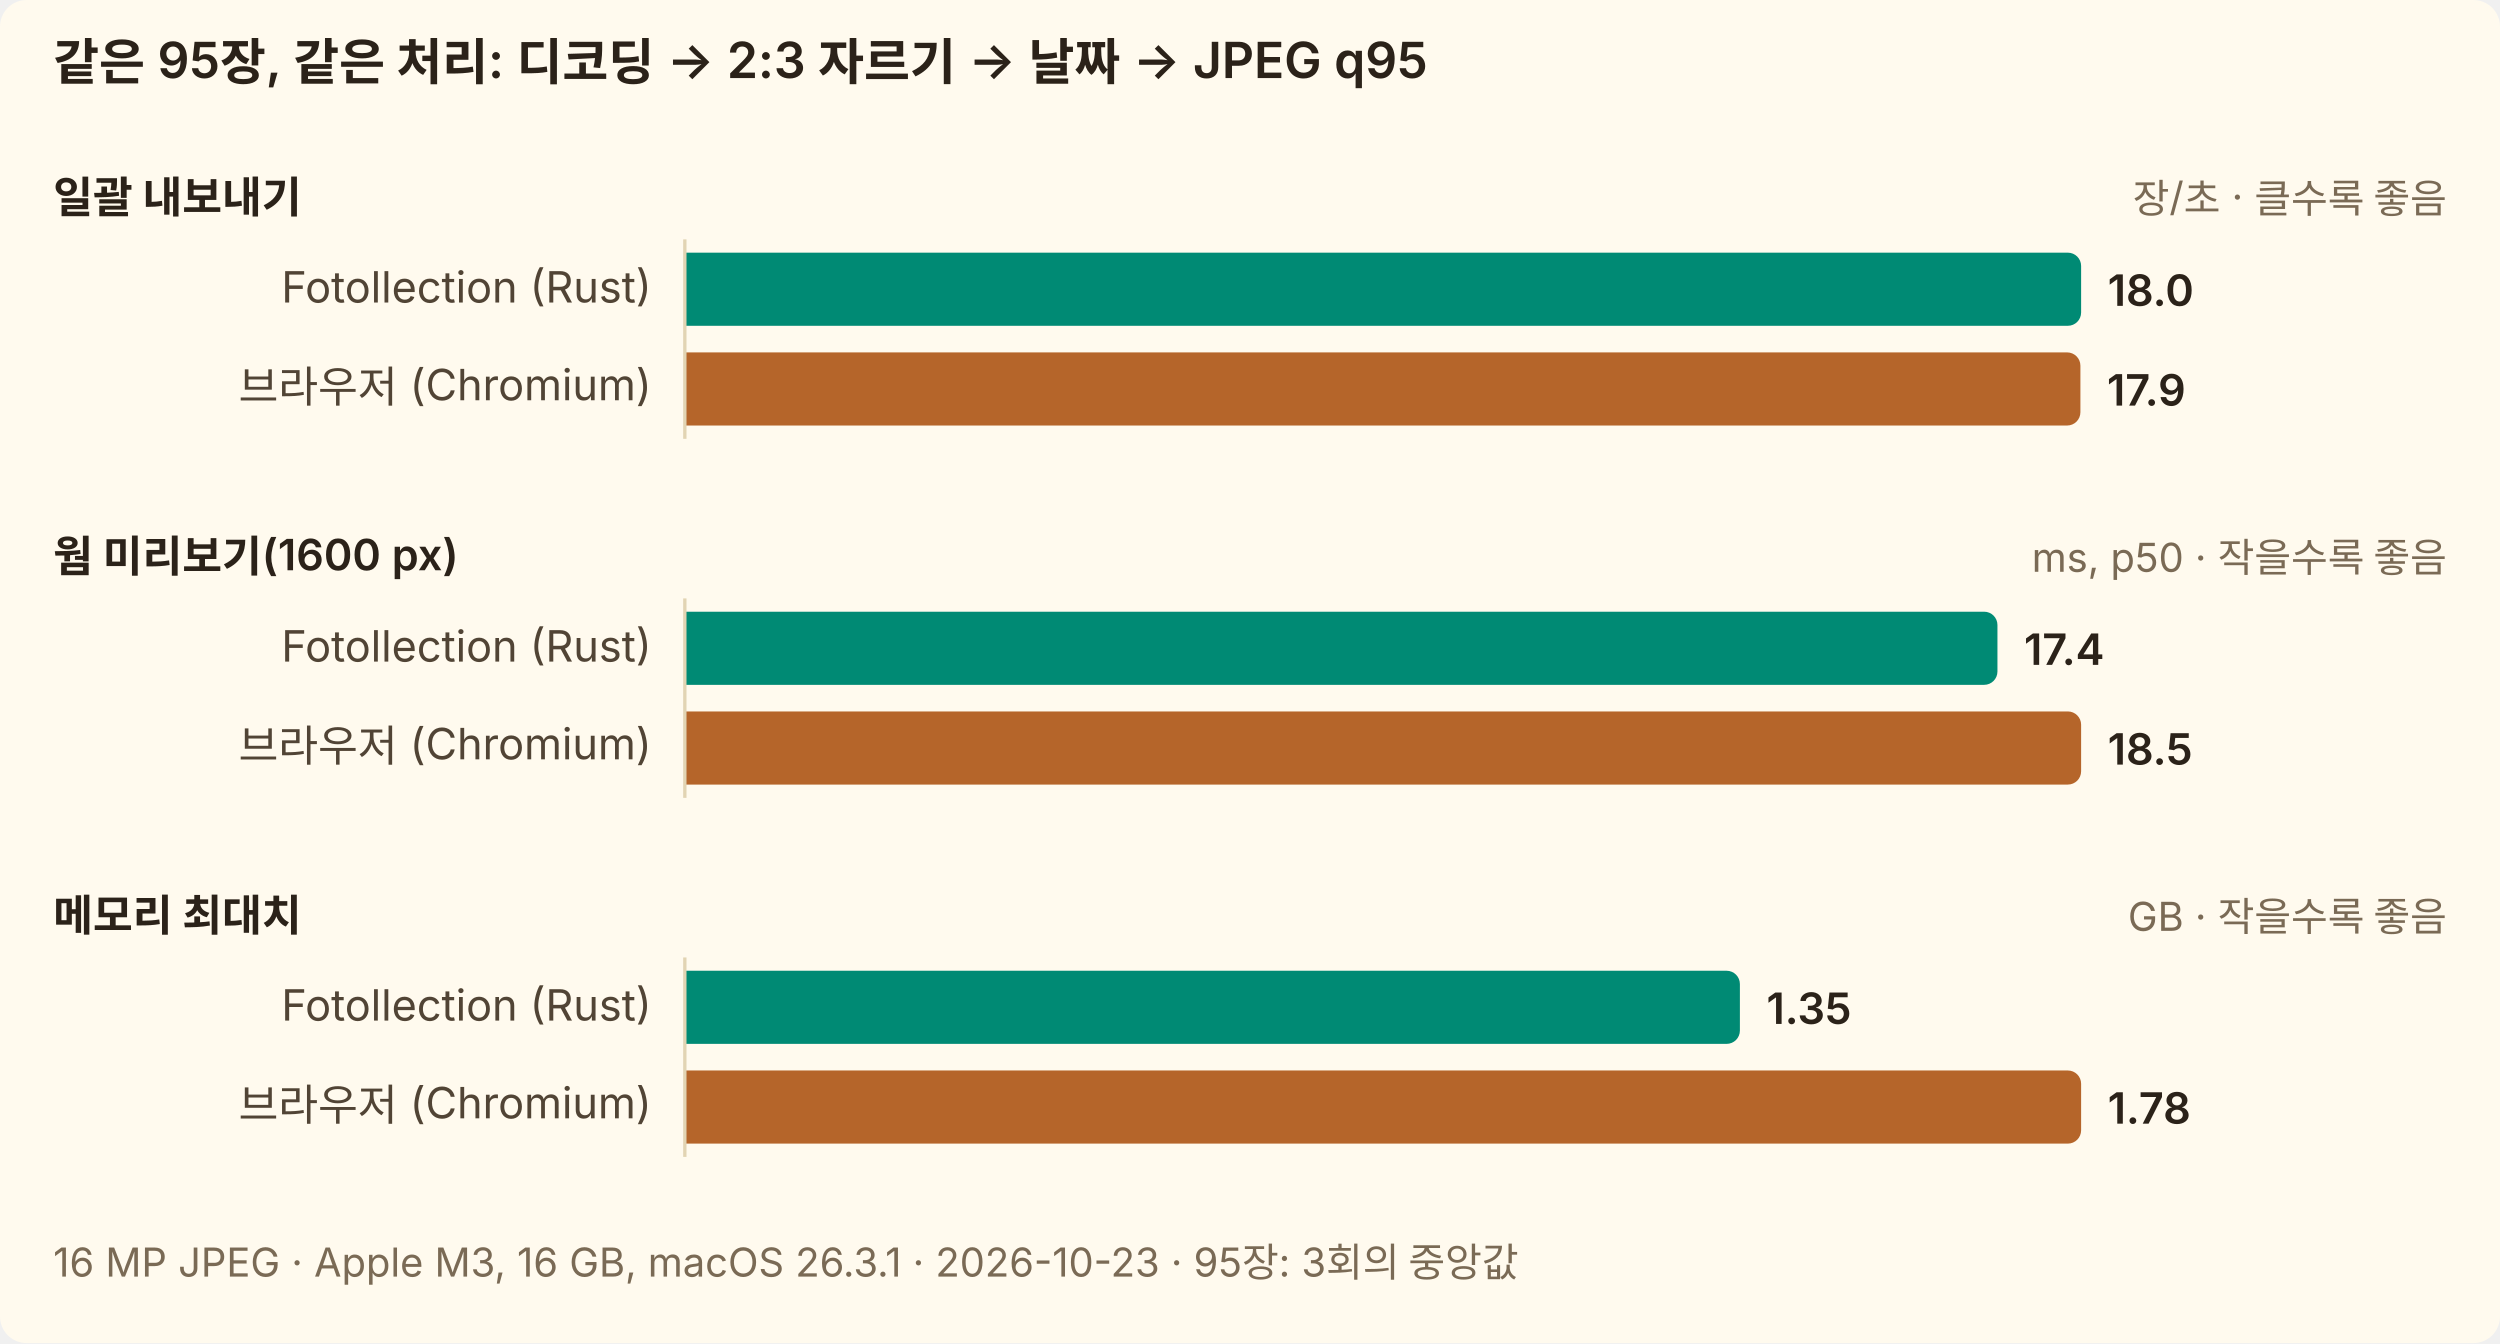
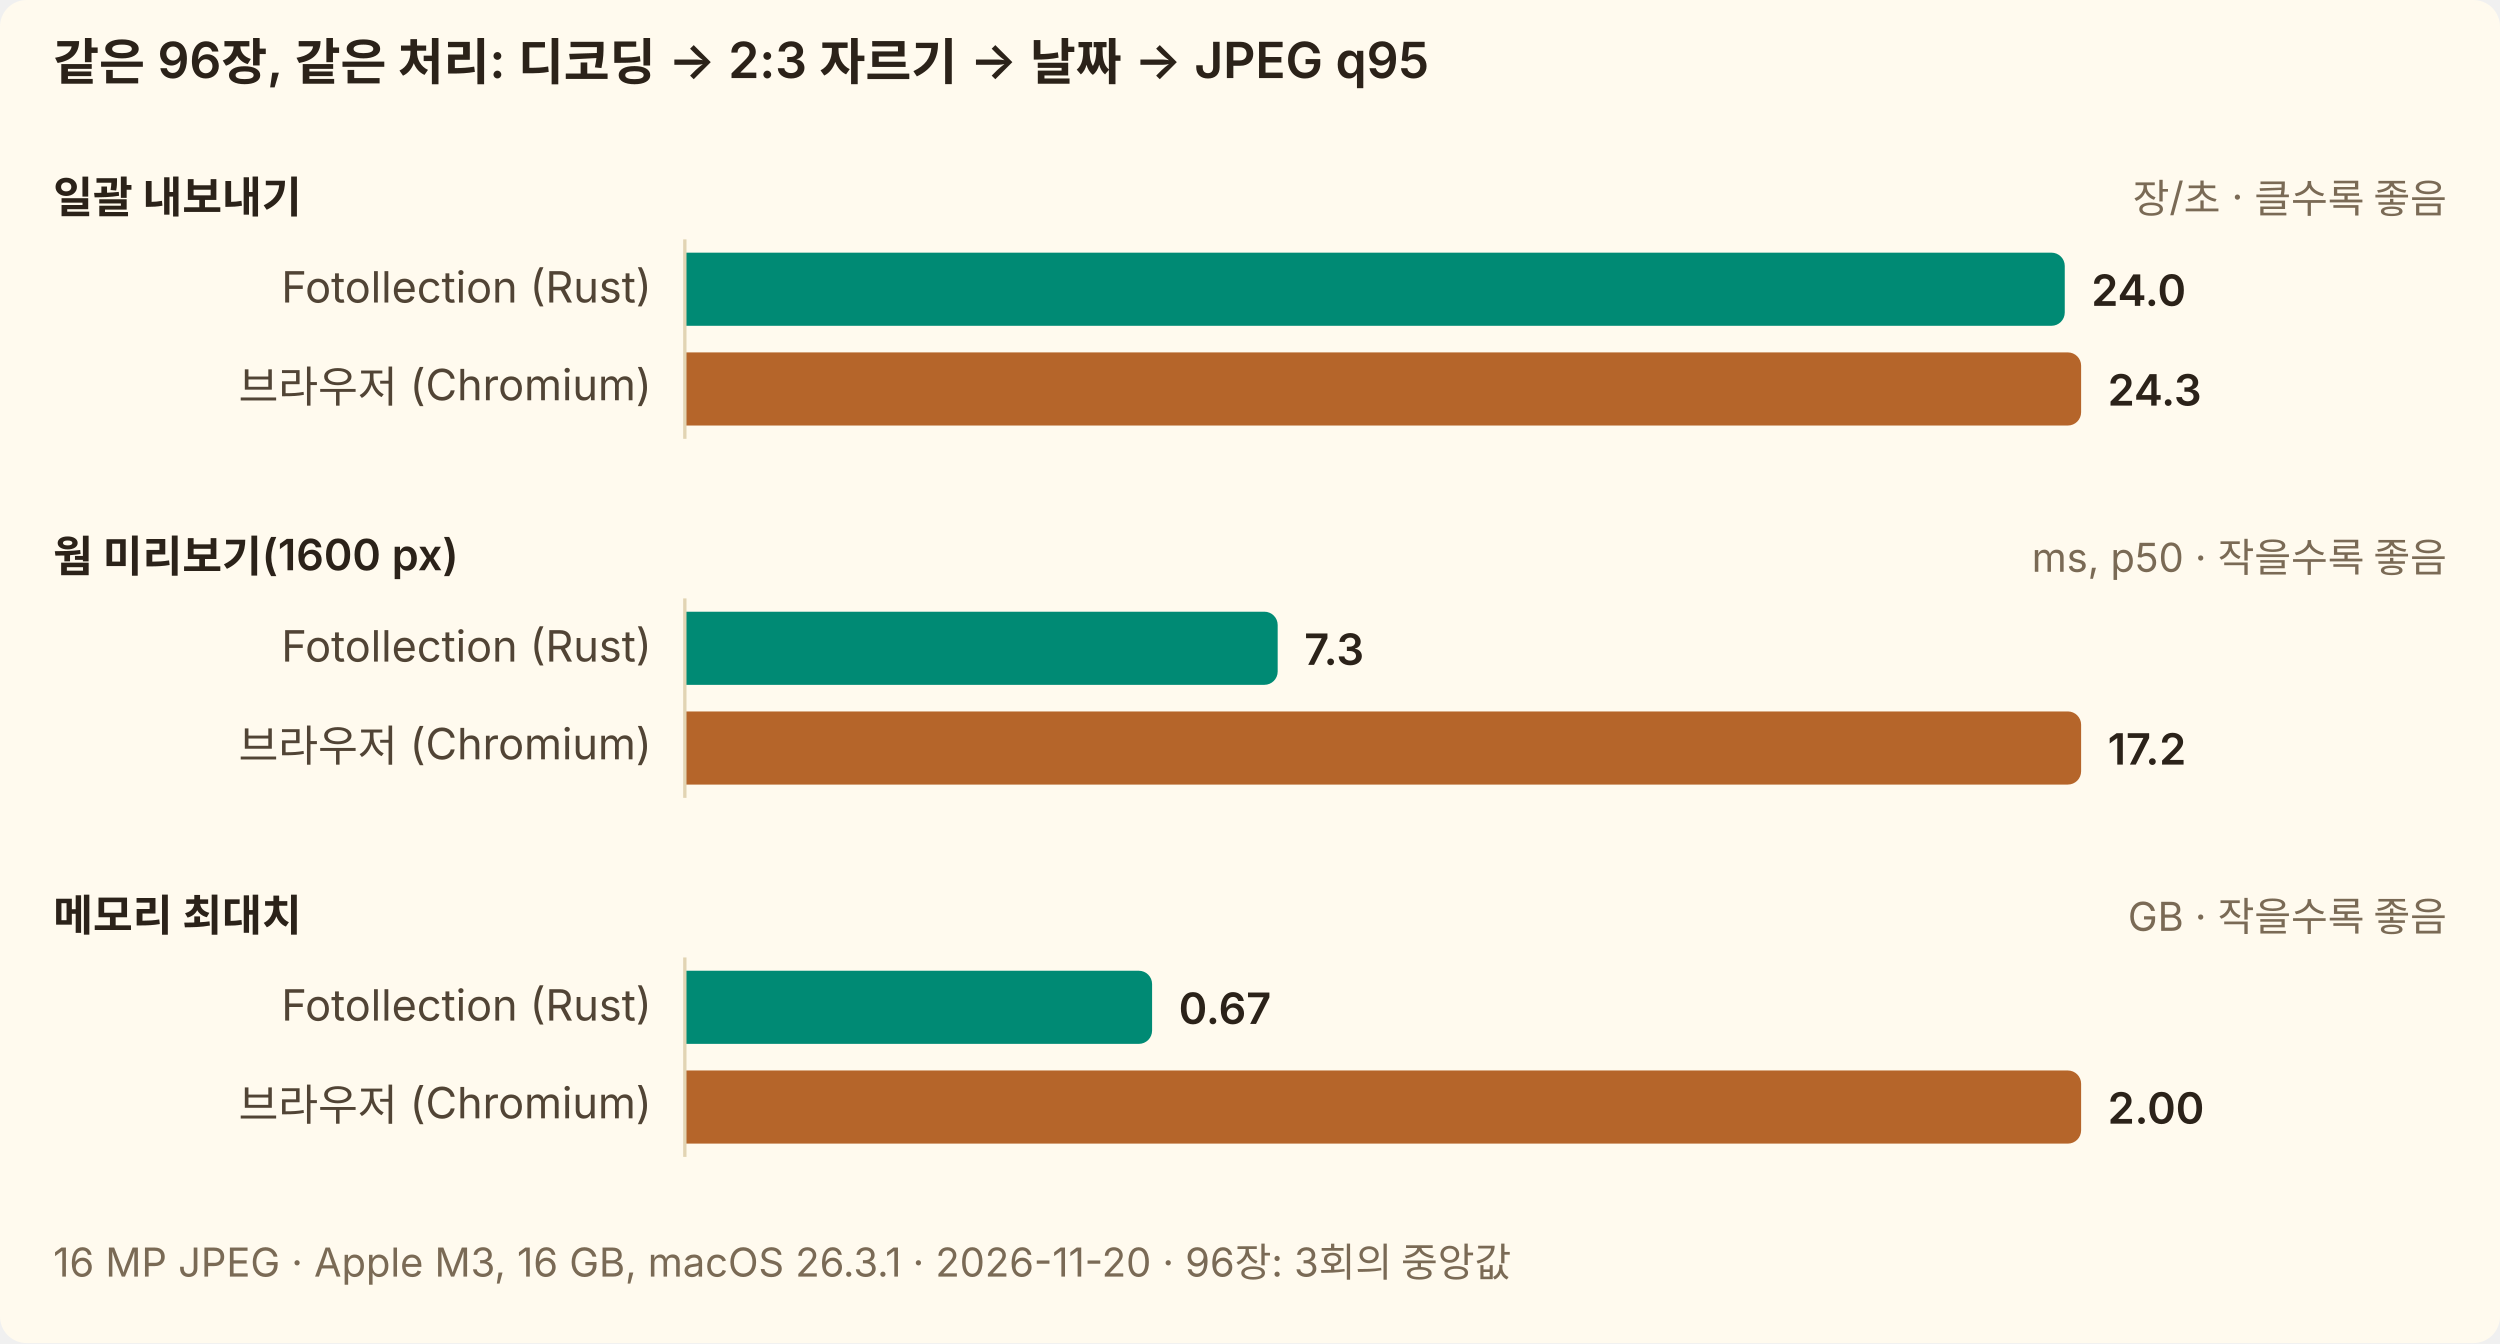
<svg xmlns="http://www.w3.org/2000/svg" viewBox="-16 -16 752 404" width="752" height="404" role="img" aria-labelledby="t d">
  <style>
  .bg{fill:#fffaee} .t1{fill:#2b2219;font:600 13px system-ui,-apple-system,Segoe UI,sans-serif}
  .t2{fill:#514435;font:13px system-ui,-apple-system,Segoe UI,sans-serif}
  .t3{fill:#7a6a55;font:12px system-ui,-apple-system,Segoe UI,sans-serif}
  .h{font-size:15px} .num{font-variant-numeric:tabular-nums} .axis{stroke:#e2d4b3;stroke-width:1}
  .ref{stroke:#514435;stroke-width:1.5;stroke-dasharray:4 3} .refw{stroke:#b5652a;stroke-width:1.5;stroke-dasharray:4 3}
  .s1{fill:#008a74} .old{fill-opacity:.45} .s2{fill:#b5652a} .s3{fill:#1baf7a} .s4{fill:#eda100} .s5{fill:#e87ba4} .gap{stroke:#fffaee;stroke-width:2}
  .in{fill:#fff} .ln{fill:none;stroke:#008a74;stroke-width:2;stroke-linejoin:round} .band{fill:#e2d4b3;fill-opacity:.35}
  @media (prefers-color-scheme: dark){
    .bg{fill:#262019} .t1{fill:#f3ead6} .t2{fill:#d8cab0} .t3{fill:#a8977c} .axis{stroke:#3b3127}
    .ref{stroke:#d8cab0} .refw{stroke:#cc7f3e}
    .s1{fill:#21a593} .s2{fill:#cc7f3e} .s3{fill:#199e70} .s4{fill:#c98500} .s5{fill:#d55181} .gap{stroke:#262019}
    .ln{stroke:#21a593} .band{fill:#3b3127}
  }
</style>
  <rect class="bg" x="-16" y="-16" width="752" height="404" rx="8" />
-   <text class="t1 h" x="0" y="8">같은 95장, 같은 처리: 디코딩 → 2:3 자르기 → 날짜 → JPEG q95</text>
+   <text class="t1 h" x="0" y="8">같은 96장, 같은 처리: 디코딩 → 2:3 자르기 → 날짜 → JPEG q95</text>
  <text class="t1" x="0" y="48">일괄 내보내기</text>
  <text class="t3" x="720" y="48" text-anchor="end">장/초 · 클수록 좋음</text>
  <text class="t2" x="180" y="75" text-anchor="end">Fotollection (Rust)</text>
-   <path class="s1" d="M190 60h416a4 4 0 0 1 4 4v14a4 4 0 0 1 -4 4h-416z" />
-   <text class="t1 num" x="618" y="76">18.0</text>
+   <path class="s1" d="M190 60h411.08a4 4 0 0 1 4 4v14a4 4 0 0 1 -4 4h-411.08z" />
+   <text class="t1 num" x="613.08" y="76">24.0</text>
  <text class="t2" x="180" y="105" text-anchor="end">브라우저 (Chromium)</text>
-   <path class="s2" d="M190 90h415.786a4 4 0 0 1 4 4v14a4 4 0 0 1 -4 4h-415.786z" />
-   <text class="t1 num" x="617.786" y="106">17.9</text>
+   <path class="s2" d="M190 90h416a4 4 0 0 1 4 4v14a4 4 0 0 1 -4 4h-416z" />
+   <text class="t1 num" x="618" y="106">24.3</text>
  <line class="axis" x1="190" x2="190" y1="56" y2="116" />
  <text class="t1" x="0" y="156">웜 미리보기(1600 px)</text>
  <text class="t3" x="720" y="156" text-anchor="end">ms, p50 · 작을수록 좋음</text>
  <text class="t2" x="180" y="183" text-anchor="end">Fotollection (Rust)</text>
-   <path class="s1" d="M190 168h390.831a4 4 0 0 1 4 4v14a4 4 0 0 1 -4 4h-390.831z" />
-   <text class="t1 num" x="592.831" y="184">17.4</text>
+   <path class="s1" d="M190 168h174.326a4 4 0 0 1 4 4v14a4 4 0 0 1 -4 4h-174.326z" />
+   <text class="t1 num" x="376.326" y="184">7.3</text>
  <text class="t2" x="180" y="213" text-anchor="end">브라우저 (Chromium)</text>
  <path class="s2" d="M190 198h416a4 4 0 0 1 4 4v14a4 4 0 0 1 -4 4h-416z" />
-   <text class="t1 num" x="618" y="214">18.5</text>
+   <text class="t1 num" x="618" y="214">17.2</text>
  <line class="axis" x1="190" x2="190" y1="164" y2="224" />
  <text class="t1" x="0" y="264">메모리 최대치</text>
  <text class="t3" x="720" y="264" text-anchor="end">GB · 작을수록 좋음</text>
  <text class="t2" x="180" y="291" text-anchor="end">Fotollection (Rust)</text>
-   <path class="s1" d="M190 276h313.359a4 4 0 0 1 4 4v14a4 4 0 0 1 -4 4h-313.359z" />
-   <text class="t1 num" x="515.359" y="292">1.35</text>
+   <path class="s1" d="M190 276h136.549a4 4 0 0 1 4 4v14a4 4 0 0 1 -4 4h-136.549z" />
+   <text class="t1 num" x="338.549" y="292">0.67</text>
  <text class="t2" x="180" y="321" text-anchor="end">브라우저 (Chromium)</text>
  <path class="s2" d="M190 306h416a4 4 0 0 1 4 4v14a4 4 0 0 1 -4 4h-416z" />
-   <text class="t1 num" x="618" y="322">1.78</text>
+   <text class="t1 num" x="618" y="322">2.00</text>
  <line class="axis" x1="190" x2="190" y1="272" y2="332" />
-   <text class="t3" x="0" y="368">16 MP JPEG · Apple M3, 16 GB, macOS 26.3.1 · 2026-10-23 · 95장: 3회의 중앙값</text>
+   <text class="t3" x="0" y="368">16 MP JPEG · Apple M3, 16 GB, macOS 26.3.1 · 2026-11-20 · 96장: 3회의 중앙값</text>
</svg>
